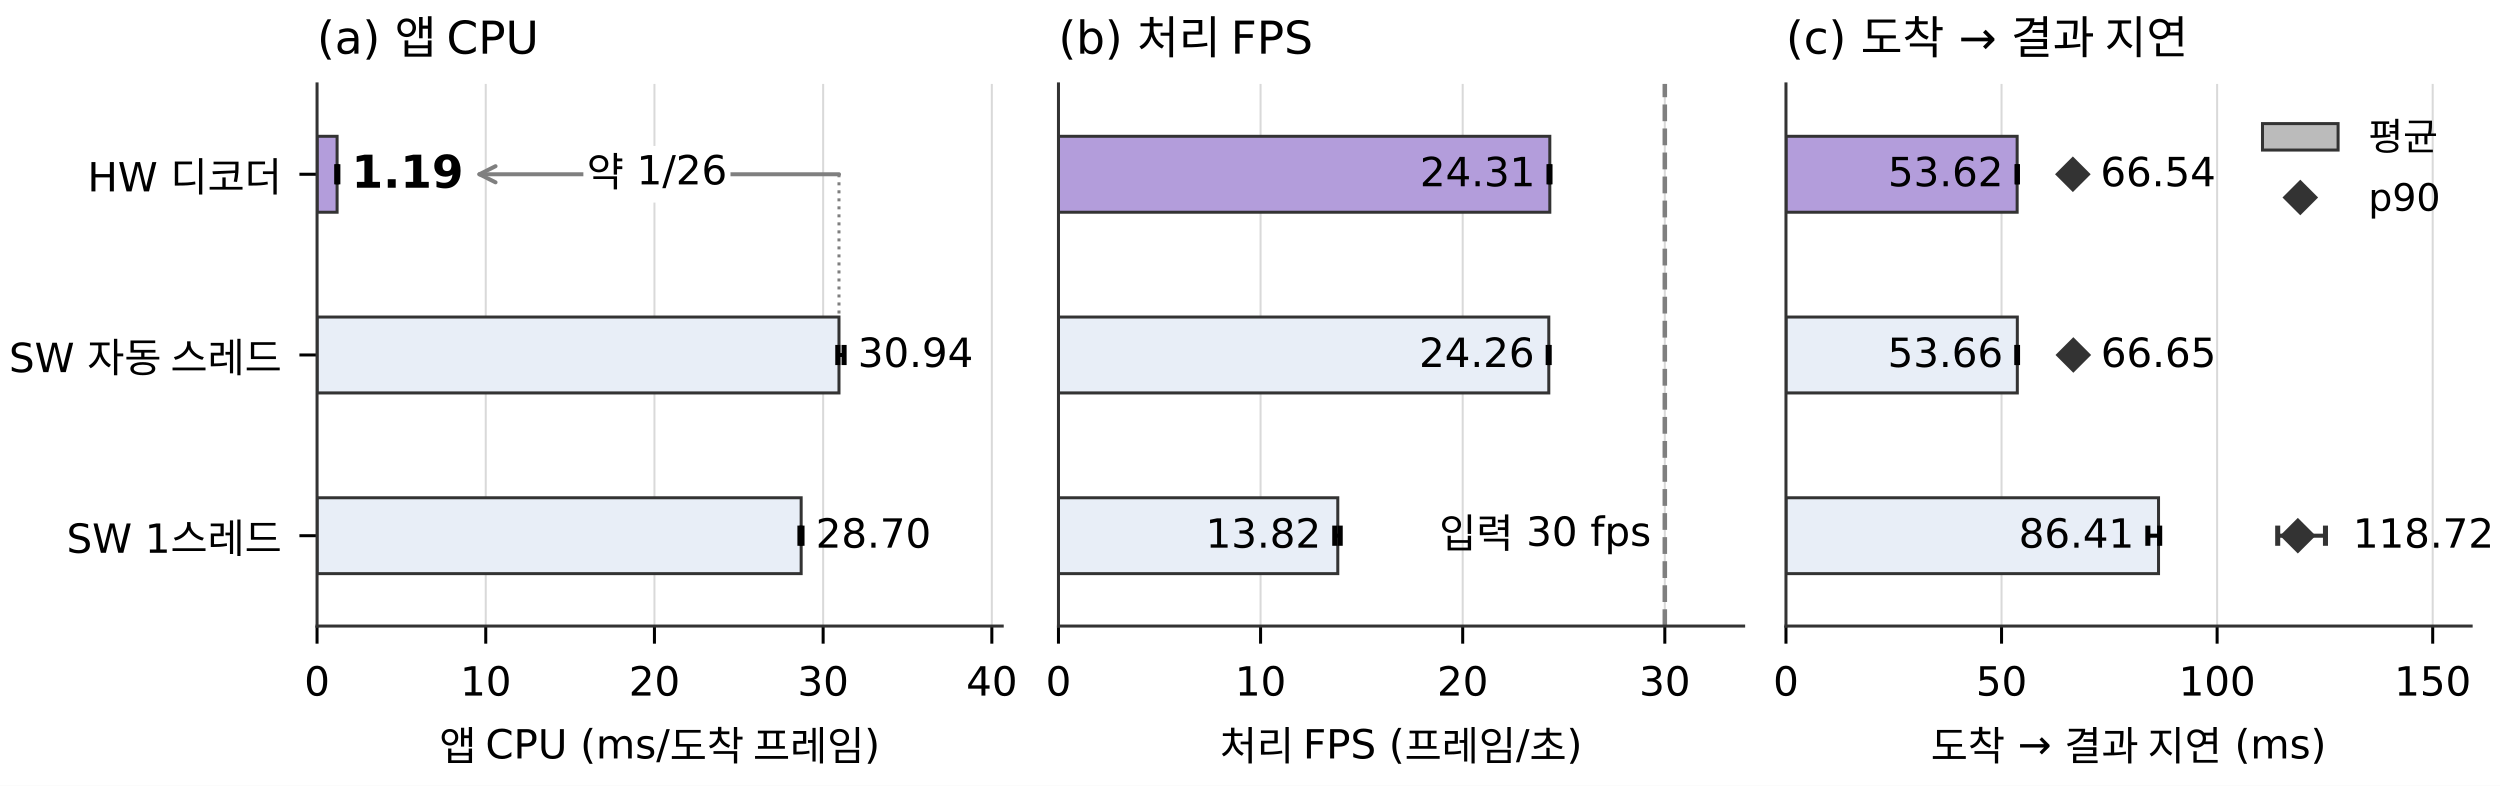
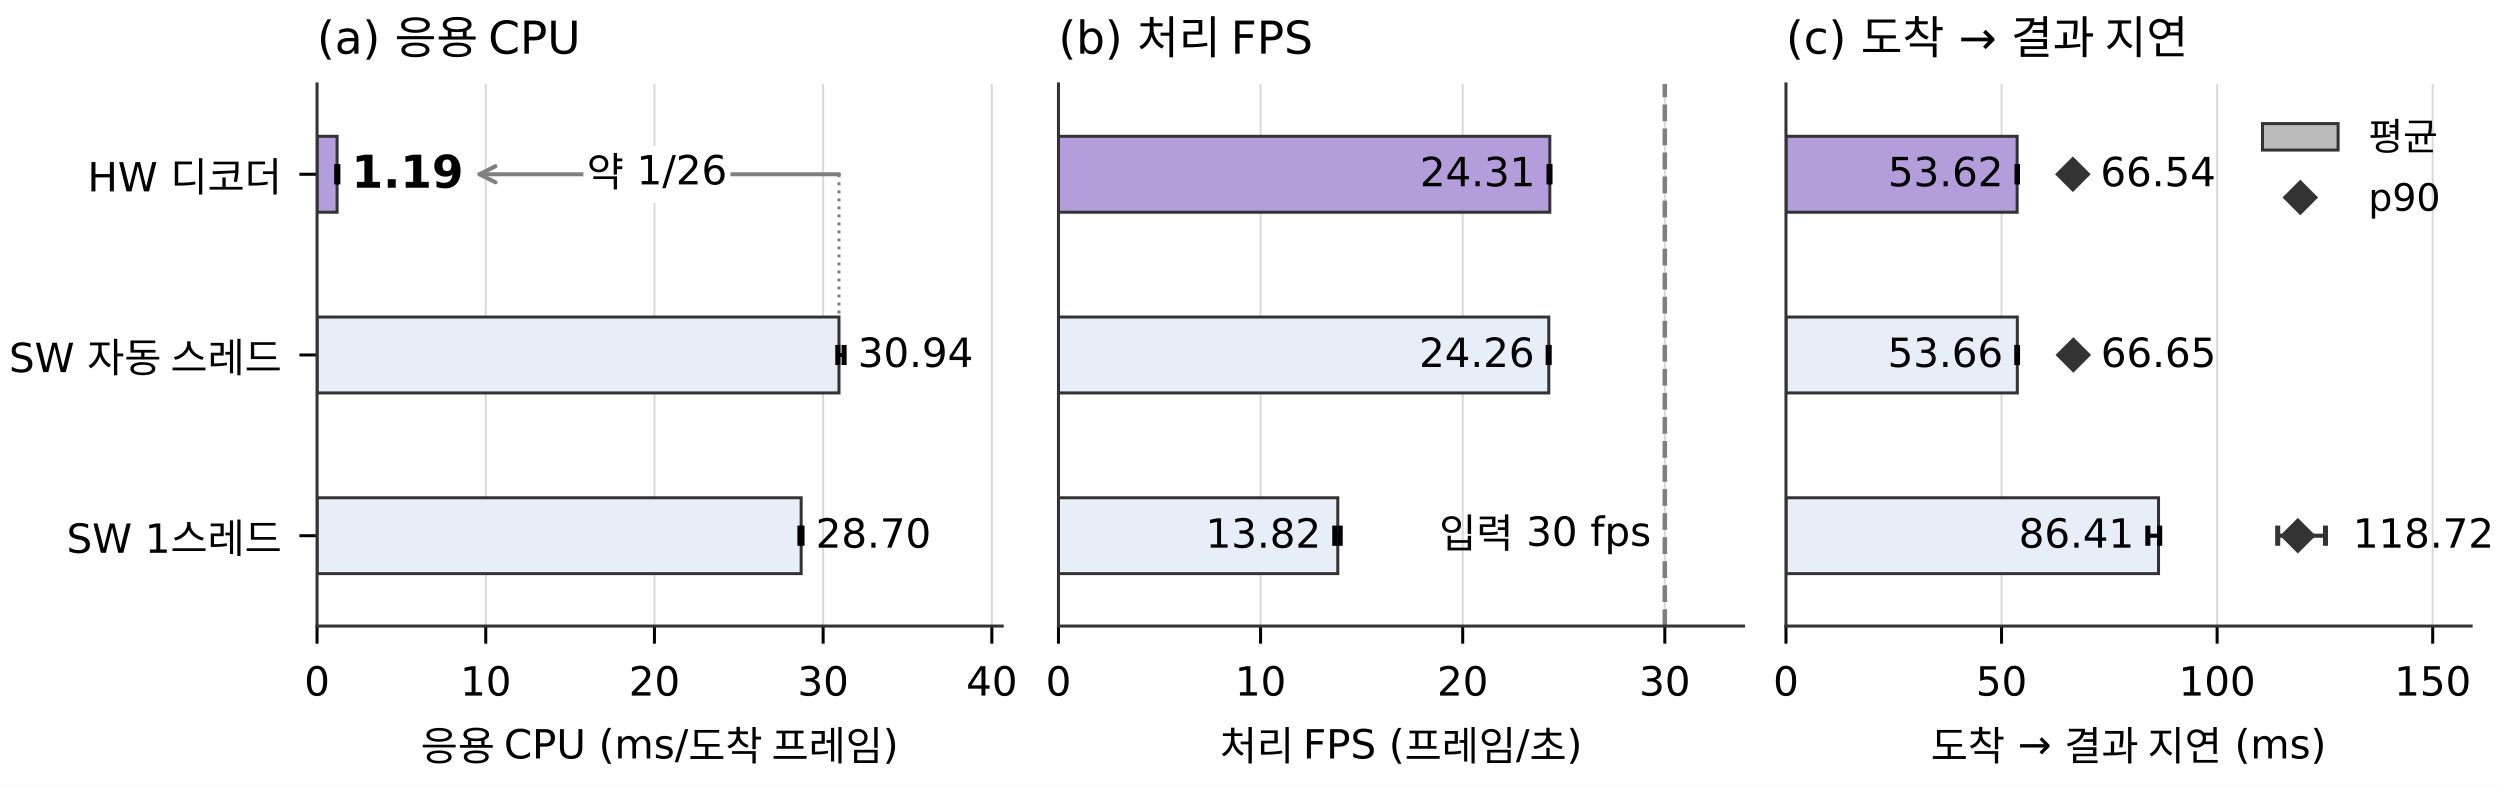
<svg xmlns="http://www.w3.org/2000/svg" xmlns:xlink="http://www.w3.org/1999/xlink" width="496.063pt" height="155.906pt" viewBox="0 0 496.063 155.906" version="1.1">
  <defs>
    <style type="text/css">*{stroke-linejoin: round; stroke-linecap: butt}</style>
  </defs>
  <g id="figure_1">
    <g id="patch_1">
      <path d="M 0 155.906  L 496.063 155.906  L 496.063 0  L 0 0  z " style="fill: #ffffff" />
    </g>
    <g id="axes_1">
      <g id="patch_2">
        <path d="M 62.911 124.225  L 198.866 124.225  L 198.866 16.65  L 62.911 16.65  z " style="fill: #ffffff" />
      </g>
      <g id="matplotlib.axis_1">
        <g id="xtick_1">
          <g id="line2d_1">
            <path d="M 62.911 124.225  L 62.911 16.65  " clip-path="url(#c8441ae3c97)" style="fill: none; stroke: #d9d9d9; stroke-width: 0.4; stroke-linecap: square" />
          </g>
          <g id="line2d_2">
            <defs>
              <path id="mfd4e453d5d" d="M 0 0  L 0 3.5  " style="stroke: #000000; stroke-width: 0.6" />
            </defs>
            <g>
              <use xlink:href="#mfd4e453d5d" x="62.911" y="124.225" style="stroke: #000000; stroke-width: 0.6" />
            </g>
          </g>
          <g id="text_1">
            <text style="font-size: 8px; font-family: 'NanumSquare', 'UnDotum', 'DejaVu Sans'; text-anchor: middle" x="62.911" y="138.025" transform="rotate(-0 62.91149 138.0253)">0</text>
          </g>
        </g>
        <g id="xtick_2">
          <g id="line2d_3">
            <path d="M 96.385 124.225  L 96.385 16.65  " clip-path="url(#c8441ae3c97)" style="fill: none; stroke: #d9d9d9; stroke-width: 0.4; stroke-linecap: square" />
          </g>
          <g id="line2d_4">
            <g>
              <use xlink:href="#mfd4e453d5d" x="96.385" y="124.225" style="stroke: #000000; stroke-width: 0.6" />
            </g>
          </g>
          <g id="text_2">
            <text style="font-size: 8px; font-family: 'NanumSquare', 'UnDotum', 'DejaVu Sans'; text-anchor: middle" x="96.385" y="138.025" transform="rotate(-0 96.38479 138.0253)">10</text>
          </g>
        </g>
        <g id="xtick_3">
          <g id="line2d_5">
            <path d="M 129.858 124.225  L 129.858 16.65  " clip-path="url(#c8441ae3c97)" style="fill: none; stroke: #d9d9d9; stroke-width: 0.4; stroke-linecap: square" />
          </g>
          <g id="line2d_6">
            <g>
              <use xlink:href="#mfd4e453d5d" x="129.858" y="124.225" style="stroke: #000000; stroke-width: 0.6" />
            </g>
          </g>
          <g id="text_3">
            <text style="font-size: 8px; font-family: 'NanumSquare', 'UnDotum', 'DejaVu Sans'; text-anchor: middle" x="129.858" y="138.025" transform="rotate(-0 129.8581 138.0253)">20</text>
          </g>
        </g>
        <g id="xtick_4">
          <g id="line2d_7">
            <path d="M 163.331 124.225  L 163.331 16.65  " clip-path="url(#c8441ae3c97)" style="fill: none; stroke: #d9d9d9; stroke-width: 0.4; stroke-linecap: square" />
          </g>
          <g id="line2d_8">
            <g>
              <use xlink:href="#mfd4e453d5d" x="163.331" y="124.225" style="stroke: #000000; stroke-width: 0.6" />
            </g>
          </g>
          <g id="text_4">
            <text style="font-size: 8px; font-family: 'NanumSquare', 'UnDotum', 'DejaVu Sans'; text-anchor: middle" x="163.331" y="138.025" transform="rotate(-0 163.3314 138.0253)">30</text>
          </g>
        </g>
        <g id="xtick_5">
          <g id="line2d_9">
            <path d="M 196.805 124.225  L 196.805 16.65  " clip-path="url(#c8441ae3c97)" style="fill: none; stroke: #d9d9d9; stroke-width: 0.4; stroke-linecap: square" />
          </g>
          <g id="line2d_10">
            <g>
              <use xlink:href="#mfd4e453d5d" x="196.805" y="124.225" style="stroke: #000000; stroke-width: 0.6" />
            </g>
          </g>
          <g id="text_5">
            <text style="font-size: 8px; font-family: 'NanumSquare', 'UnDotum', 'DejaVu Sans'; text-anchor: middle" x="196.805" y="138.025" transform="rotate(-0 196.8047 138.0253)">40</text>
          </g>
        </g>
        <g id="text_6">
-           <text style="font-size: 8px; font-family: 'NanumSquare', 'UnDotum', 'DejaVu Sans'; text-anchor: middle" x="130.889" y="150.865" transform="rotate(-0 130.8889 150.8653)">앱 CPU (ms/도착 프레임)</text>
+           <text style="font-size: 8px; font-family: 'NanumSquare', 'UnDotum', 'DejaVu Sans'; text-anchor: middle" x="130.889" y="150.865" transform="rotate(-0 130.8889 150.8653)">응용 CPU (ms/도착 프레임)</text>
        </g>
      </g>
      <g id="matplotlib.axis_2">
        <g id="ytick_1">
          <g id="line2d_11">
            <defs>
              <path id="m87a8d191d4" d="M 0 0  L -3.5 0  " style="stroke: #000000; stroke-width: 0.6" />
            </defs>
            <g>
              <use xlink:href="#m87a8d191d4" x="62.911" y="34.579" style="stroke: #000000; stroke-width: 0.6" />
            </g>
          </g>
          <g id="text_7">
            <text style="font-size: 8px; font-family: 'NanumSquare', 'UnDotum', 'DejaVu Sans'; text-anchor: end" x="55.911" y="37.979" transform="rotate(-0 55.91149 37.97941)">HW 디코더</text>
          </g>
        </g>
        <g id="ytick_2">
          <g id="line2d_12">
            <g>
              <use xlink:href="#m87a8d191d4" x="62.911" y="70.438" style="stroke: #000000; stroke-width: 0.6" />
            </g>
          </g>
          <g id="text_8">
            <text style="font-size: 8px; font-family: 'NanumSquare', 'UnDotum', 'DejaVu Sans'; text-anchor: end" x="55.911" y="73.838" transform="rotate(-0 55.91149 73.83776)">SW 자동 스레드</text>
          </g>
        </g>
        <g id="ytick_3">
          <g id="line2d_13">
            <g>
              <use xlink:href="#m87a8d191d4" x="62.911" y="106.296" style="stroke: #000000; stroke-width: 0.6" />
            </g>
          </g>
          <g id="text_9">
            <text style="font-size: 8px; font-family: 'NanumSquare', 'UnDotum', 'DejaVu Sans'; text-anchor: end" x="55.911" y="109.696" transform="rotate(-0 55.91149 109.6961)">SW 1스레드</text>
          </g>
        </g>
      </g>
      <g id="patch_3">
        <path d="M 62.911 27.049  L 66.888 27.049  L 66.888 42.11  L 62.911 42.11  z " clip-path="url(#c8441ae3c97)" style="fill: #b39ddb; stroke: #333333; stroke-width: 0.6; stroke-linejoin: miter" />
      </g>
      <g id="patch_4">
        <path d="M 62.911 62.908  L 166.475 62.908  L 166.475 77.968  L 62.911 77.968  z " clip-path="url(#c8441ae3c97)" style="fill: #e8eef7; stroke: #333333; stroke-width: 0.6; stroke-linejoin: miter" />
      </g>
      <g id="patch_5">
        <path d="M 62.911 98.766  L 158.97 98.766  L 158.97 113.826  L 62.911 113.826  z " clip-path="url(#c8441ae3c97)" style="fill: #e8eef7; stroke: #333333; stroke-width: 0.6; stroke-linejoin: miter" />
      </g>
      <g id="LineCollection_1">
        <path d="M 66.811 34.579  L 67.039 34.579  " clip-path="url(#c8441ae3c97)" style="fill: none; stroke: #000000; stroke-width: 0.8" />
      </g>
      <g id="line2d_14">
        <defs>
          <path id="m09b26c27ee" d="M 0 2  L 0 -2  " style="stroke: #000000" />
        </defs>
        <g clip-path="url(#c8441ae3c97)">
          <use xlink:href="#m09b26c27ee" x="66.811" y="34.579" style="fill: #1f77b4; stroke: #000000" />
        </g>
      </g>
      <g id="line2d_15">
        <g clip-path="url(#c8441ae3c97)">
          <use xlink:href="#m09b26c27ee" x="67.039" y="34.579" style="fill: #1f77b4; stroke: #000000" />
        </g>
      </g>
      <g id="LineCollection_2">
        <path d="M 166.237 70.438  L 167.492 70.438  " clip-path="url(#c8441ae3c97)" style="fill: none; stroke: #000000; stroke-width: 0.8" />
      </g>
      <g id="line2d_16">
        <g clip-path="url(#c8441ae3c97)">
          <use xlink:href="#m09b26c27ee" x="166.237" y="70.438" style="fill: #1f77b4; stroke: #000000" />
        </g>
      </g>
      <g id="line2d_17">
        <g clip-path="url(#c8441ae3c97)">
          <use xlink:href="#m09b26c27ee" x="167.492" y="70.438" style="fill: #1f77b4; stroke: #000000" />
        </g>
      </g>
      <g id="LineCollection_3">
        <path d="M 158.725 106.296  L 159.141 106.296  " clip-path="url(#c8441ae3c97)" style="fill: none; stroke: #000000; stroke-width: 0.8" />
      </g>
      <g id="line2d_18">
        <g clip-path="url(#c8441ae3c97)">
          <use xlink:href="#m09b26c27ee" x="158.725" y="106.296" style="fill: #1f77b4; stroke: #000000" />
        </g>
      </g>
      <g id="line2d_19">
        <g clip-path="url(#c8441ae3c97)">
          <use xlink:href="#m09b26c27ee" x="159.141" y="106.296" style="fill: #1f77b4; stroke: #000000" />
        </g>
      </g>
      <g id="line2d_20">
        <path d="M 166.475 34.579  L 166.475 62.908  " clip-path="url(#c8441ae3c97)" style="fill: none; stroke-dasharray: 0.6,0.99; stroke-dashoffset: 0; stroke: #7f7f7f; stroke-width: 0.6" />
      </g>
      <g id="patch_6">
        <path d="M 62.911 124.225  L 62.911 16.65  " style="fill: none; stroke: #333333; stroke-width: 0.6; stroke-linejoin: miter; stroke-linecap: square" />
      </g>
      <g id="patch_7">
        <path d="M 62.911 124.225  L 198.866 124.225  " style="fill: none; stroke: #333333; stroke-width: 0.6; stroke-linejoin: miter; stroke-linecap: square" />
      </g>
      <g id="text_10">
        <text style="font-weight: 700; font-size: 9px; font-family: 'NanumSquare', 'UnDotum', 'DejaVu Sans'; text-anchor: start" x="69.758" y="37.257" transform="rotate(-0 69.75784 37.25691)">1.19</text>
      </g>
      <g id="text_11">
        <text style="font-size: 8px; font-family: 'NanumSquare', 'UnDotum', 'DejaVu Sans'; text-anchor: start" x="170.211" y="72.818" transform="rotate(-0 170.2112 72.81776)">30.94</text>
      </g>
      <g id="text_12">
        <text style="font-size: 8px; font-family: 'NanumSquare', 'UnDotum', 'DejaVu Sans'; text-anchor: start" x="161.86" y="108.676" transform="rotate(-0 161.8596 108.6761)">28.70</text>
      </g>
      <g id="patch_8">
        <path d="M 166.475 34.579  Q 130.352 34.579 95.124 34.579  " style="fill: none; stroke: #7f7f7f; stroke-width: 0.8; stroke-linecap: round" />
        <path d="M 98.324 36.179  L 95.124 34.579  L 98.324 32.979  " style="fill: none; stroke: #7f7f7f; stroke-width: 0.8; stroke-linecap: round" />
      </g>
      <g id="text_13">
        <g id="patch_9">
          <path d="M 115.756 40.199  L 144.948 40.199  L 144.948 28.959  L 115.756 28.959  z " style="fill: #ffffff" />
        </g>
        <text style="font-size: 8px; font-family: 'NanumSquare', 'UnDotum', 'DejaVu Sans'; text-anchor: middle" x="130.352" y="36.959" transform="rotate(-0 130.3521 36.95941)">약 1/26</text>
      </g>
      <g id="text_14">
-         <text style="font-size: 9px; font-family: 'NanumSquare', 'UnDotum', 'DejaVu Sans'; text-anchor: start" x="62.911" y="10.65" transform="rotate(-0 62.91149 10.65024)">(a) 앱 CPU</text>
+         <text style="font-size: 9px; font-family: 'NanumSquare', 'UnDotum', 'DejaVu Sans'; text-anchor: start" x="62.911" y="10.65" transform="rotate(-0 62.91149 10.65024)">(a) 응용 CPU</text>
      </g>
    </g>
    <g id="axes_2">
      <g id="patch_10">
        <path d="M 210.026 124.225  L 345.98 124.225  L 345.98 16.65  L 210.026 16.65  z " style="fill: #ffffff" />
      </g>
      <g id="matplotlib.axis_3">
        <g id="xtick_6">
          <g id="line2d_21">
            <path d="M 210.026 124.225  L 210.026 16.65  " clip-path="url(#c6e1c1a9d8f)" style="fill: none; stroke: #d9d9d9; stroke-width: 0.4; stroke-linecap: square" />
          </g>
          <g id="line2d_22">
            <g>
              <use xlink:href="#mfd4e453d5d" x="210.026" y="124.225" style="stroke: #000000; stroke-width: 0.6" />
            </g>
          </g>
          <g id="text_15">
            <text style="font-size: 8px; font-family: 'NanumSquare', 'UnDotum', 'DejaVu Sans'; text-anchor: middle" x="210.026" y="138.025" transform="rotate(-0 210.0256 138.0253)">0</text>
          </g>
        </g>
        <g id="xtick_7">
          <g id="line2d_23">
            <path d="M 250.13 124.225  L 250.13 16.65  " clip-path="url(#c6e1c1a9d8f)" style="fill: none; stroke: #d9d9d9; stroke-width: 0.4; stroke-linecap: square" />
          </g>
          <g id="line2d_24">
            <g>
              <use xlink:href="#mfd4e453d5d" x="250.13" y="124.225" style="stroke: #000000; stroke-width: 0.6" />
            </g>
          </g>
          <g id="text_16">
            <text style="font-size: 8px; font-family: 'NanumSquare', 'UnDotum', 'DejaVu Sans'; text-anchor: middle" x="250.13" y="138.025" transform="rotate(-0 250.1303 138.0253)">10</text>
          </g>
        </g>
        <g id="xtick_8">
          <g id="line2d_25">
            <path d="M 290.235 124.225  L 290.235 16.65  " clip-path="url(#c6e1c1a9d8f)" style="fill: none; stroke: #d9d9d9; stroke-width: 0.4; stroke-linecap: square" />
          </g>
          <g id="line2d_26">
            <g>
              <use xlink:href="#mfd4e453d5d" x="290.235" y="124.225" style="stroke: #000000; stroke-width: 0.6" />
            </g>
          </g>
          <g id="text_17">
            <text style="font-size: 8px; font-family: 'NanumSquare', 'UnDotum', 'DejaVu Sans'; text-anchor: middle" x="290.235" y="138.025" transform="rotate(-0 290.2349 138.0253)">20</text>
          </g>
        </g>
        <g id="xtick_9">
          <g id="line2d_27">
            <path d="M 330.34 124.225  L 330.34 16.65  " clip-path="url(#c6e1c1a9d8f)" style="fill: none; stroke: #d9d9d9; stroke-width: 0.4; stroke-linecap: square" />
          </g>
          <g id="line2d_28">
            <g>
              <use xlink:href="#mfd4e453d5d" x="330.34" y="124.225" style="stroke: #000000; stroke-width: 0.6" />
            </g>
          </g>
          <g id="text_18">
            <text style="font-size: 8px; font-family: 'NanumSquare', 'UnDotum', 'DejaVu Sans'; text-anchor: middle" x="330.34" y="138.025" transform="rotate(-0 330.3396 138.0253)">30</text>
          </g>
        </g>
        <g id="text_19">
          <text style="font-size: 8px; font-family: 'NanumSquare', 'UnDotum', 'DejaVu Sans'; text-anchor: middle" x="278.003" y="150.865" transform="rotate(-0 278.003 150.8653)">처리 FPS (프레임/초)</text>
        </g>
      </g>
      <g id="matplotlib.axis_4">
        <g id="ytick_4">
          <g id="line2d_29" />
        </g>
        <g id="ytick_5">
          <g id="line2d_30" />
        </g>
        <g id="ytick_6">
          <g id="line2d_31" />
        </g>
      </g>
      <g id="patch_11">
        <path d="M 210.026 27.049  L 307.52 27.049  L 307.52 42.11  L 210.026 42.11  z " clip-path="url(#c6e1c1a9d8f)" style="fill: #b39ddb; stroke: #333333; stroke-width: 0.6; stroke-linejoin: miter" />
      </g>
      <g id="patch_12">
        <path d="M 210.026 62.908  L 307.32 62.908  L 307.32 77.968  L 210.026 77.968  z " clip-path="url(#c6e1c1a9d8f)" style="fill: #e8eef7; stroke: #333333; stroke-width: 0.6; stroke-linejoin: miter" />
      </g>
      <g id="patch_13">
        <path d="M 210.026 98.766  L 265.45 98.766  L 265.45 113.826  L 210.026 113.826  z " clip-path="url(#c6e1c1a9d8f)" style="fill: #e8eef7; stroke: #333333; stroke-width: 0.6; stroke-linejoin: miter" />
      </g>
      <g id="LineCollection_4">
        <path d="M 307.36 34.579  L 307.56 34.579  " clip-path="url(#c6e1c1a9d8f)" style="fill: none; stroke: #000000; stroke-width: 0.8" />
      </g>
      <g id="line2d_32">
        <g clip-path="url(#c6e1c1a9d8f)">
          <use xlink:href="#m09b26c27ee" x="307.36" y="34.579" style="fill: #1f77b4; stroke: #000000" />
        </g>
      </g>
      <g id="line2d_33">
        <g clip-path="url(#c6e1c1a9d8f)">
          <use xlink:href="#m09b26c27ee" x="307.56" y="34.579" style="fill: #1f77b4; stroke: #000000" />
        </g>
      </g>
      <g id="LineCollection_5">
        <path d="M 307.199 70.438  L 307.4 70.438  " clip-path="url(#c6e1c1a9d8f)" style="fill: none; stroke: #000000; stroke-width: 0.8" />
      </g>
      <g id="line2d_34">
        <g clip-path="url(#c6e1c1a9d8f)">
          <use xlink:href="#m09b26c27ee" x="307.199" y="70.438" style="fill: #1f77b4; stroke: #000000" />
        </g>
      </g>
      <g id="line2d_35">
        <g clip-path="url(#c6e1c1a9d8f)">
          <use xlink:href="#m09b26c27ee" x="307.4" y="70.438" style="fill: #1f77b4; stroke: #000000" />
        </g>
      </g>
      <g id="LineCollection_6">
        <path d="M 264.849 106.296  L 265.932 106.296  " clip-path="url(#c6e1c1a9d8f)" style="fill: none; stroke: #000000; stroke-width: 0.8" />
      </g>
      <g id="line2d_36">
        <g clip-path="url(#c6e1c1a9d8f)">
          <use xlink:href="#m09b26c27ee" x="264.849" y="106.296" style="fill: #1f77b4; stroke: #000000" />
        </g>
      </g>
      <g id="line2d_37">
        <g clip-path="url(#c6e1c1a9d8f)">
          <use xlink:href="#m09b26c27ee" x="265.932" y="106.296" style="fill: #1f77b4; stroke: #000000" />
        </g>
      </g>
      <g id="line2d_38">
        <path d="M 330.34 124.225  L 330.34 16.65  " clip-path="url(#c6e1c1a9d8f)" style="fill: none; stroke-dasharray: 3.33,1.44; stroke-dashoffset: 0; stroke: #7f7f7f; stroke-width: 0.9" />
      </g>
      <g id="patch_14">
        <path d="M 210.026 124.225  L 210.026 16.65  " style="fill: none; stroke: #333333; stroke-width: 0.6; stroke-linejoin: miter; stroke-linecap: square" />
      </g>
      <g id="patch_15">
        <path d="M 210.026 124.225  L 345.98 124.225  " style="fill: none; stroke: #333333; stroke-width: 0.6; stroke-linejoin: miter; stroke-linecap: square" />
      </g>
      <g id="text_20">
        <text style="font-size: 8px; font-family: 'NanumSquare', 'UnDotum', 'DejaVu Sans'; text-anchor: end" x="304.641" y="36.959" transform="rotate(-0 304.6405 36.95941)">24.31</text>
      </g>
      <g id="text_21">
        <text style="font-size: 8px; font-family: 'NanumSquare', 'UnDotum', 'DejaVu Sans'; text-anchor: end" x="304.48" y="72.818" transform="rotate(-0 304.4801 72.81776)">24.26</text>
      </g>
      <g id="text_22">
        <text style="font-size: 8px; font-family: 'NanumSquare', 'UnDotum', 'DejaVu Sans'; text-anchor: end" x="262.13" y="108.676" transform="rotate(-0 262.1296 108.6761)">13.82</text>
      </g>
      <g id="text_23">
        <text style="font-size: 8px; font-family: 'NanumSquare', 'UnDotum', 'DejaVu Sans'; text-anchor: end" x="327.621" y="108.676" transform="rotate(-0 327.6205 108.6761)">입력 30 fps</text>
      </g>
      <g id="text_24">
        <text style="font-size: 9px; font-family: 'NanumSquare', 'UnDotum', 'DejaVu Sans'; text-anchor: start" x="210.026" y="10.65" transform="rotate(-0 210.0256 10.65024)">(b) 처리 FPS</text>
      </g>
    </g>
    <g id="axes_3">
      <g id="patch_16">
        <path d="M 354.381 124.225  L 490.336 124.225  L 490.336 16.65  L 354.381 16.65  z " style="fill: #ffffff" />
      </g>
      <g id="matplotlib.axis_5">
        <g id="xtick_10">
          <g id="line2d_39">
            <path d="M 354.381 124.225  L 354.381 16.65  " clip-path="url(#c2bf2d72394)" style="fill: none; stroke: #d9d9d9; stroke-width: 0.4; stroke-linecap: square" />
          </g>
          <g id="line2d_40">
            <g>
              <use xlink:href="#mfd4e453d5d" x="354.381" y="124.225" style="stroke: #000000; stroke-width: 0.6" />
            </g>
          </g>
          <g id="text_25">
            <text style="font-size: 8px; font-family: 'NanumSquare', 'UnDotum', 'DejaVu Sans'; text-anchor: middle" x="354.381" y="138.025" transform="rotate(-0 354.3809 138.0253)">0</text>
          </g>
        </g>
        <g id="xtick_11">
          <g id="line2d_41">
            <path d="M 397.157 124.225  L 397.157 16.65  " clip-path="url(#c2bf2d72394)" style="fill: none; stroke: #d9d9d9; stroke-width: 0.4; stroke-linecap: square" />
          </g>
          <g id="line2d_42">
            <g>
              <use xlink:href="#mfd4e453d5d" x="397.157" y="124.225" style="stroke: #000000; stroke-width: 0.6" />
            </g>
          </g>
          <g id="text_26">
            <text style="font-size: 8px; font-family: 'NanumSquare', 'UnDotum', 'DejaVu Sans'; text-anchor: middle" x="397.157" y="138.025" transform="rotate(-0 397.1568 138.0253)">50</text>
          </g>
        </g>
        <g id="xtick_12">
          <g id="line2d_43">
            <path d="M 439.933 124.225  L 439.933 16.65  " clip-path="url(#c2bf2d72394)" style="fill: none; stroke: #d9d9d9; stroke-width: 0.4; stroke-linecap: square" />
          </g>
          <g id="line2d_44">
            <g>
              <use xlink:href="#mfd4e453d5d" x="439.933" y="124.225" style="stroke: #000000; stroke-width: 0.6" />
            </g>
          </g>
          <g id="text_27">
            <text style="font-size: 8px; font-family: 'NanumSquare', 'UnDotum', 'DejaVu Sans'; text-anchor: middle" x="439.933" y="138.025" transform="rotate(-0 439.9328 138.0253)">100</text>
          </g>
        </g>
        <g id="xtick_13">
          <g id="line2d_45">
            <path d="M 482.709 124.225  L 482.709 16.65  " clip-path="url(#c2bf2d72394)" style="fill: none; stroke: #d9d9d9; stroke-width: 0.4; stroke-linecap: square" />
          </g>
          <g id="line2d_46">
            <g>
              <use xlink:href="#mfd4e453d5d" x="482.709" y="124.225" style="stroke: #000000; stroke-width: 0.6" />
            </g>
          </g>
          <g id="text_28">
            <text style="font-size: 8px; font-family: 'NanumSquare', 'UnDotum', 'DejaVu Sans'; text-anchor: middle" x="482.709" y="138.025" transform="rotate(-0 482.7087 138.0253)">150</text>
          </g>
        </g>
        <g id="text_29">
          <text style="font-size: 8px; font-family: 'NanumSquare', 'UnDotum', 'DejaVu Sans'; text-anchor: middle" x="422.358" y="150.865" transform="rotate(-0 422.3583 150.8653)">도착 → 결과 지연 (ms)</text>
        </g>
      </g>
      <g id="matplotlib.axis_6">
        <g id="ytick_7">
          <g id="line2d_47" />
        </g>
        <g id="ytick_8">
          <g id="line2d_48" />
        </g>
        <g id="ytick_9">
          <g id="line2d_49" />
        </g>
      </g>
      <g id="patch_17">
        <path d="M 354.381 27.049  L 400.254 27.049  L 400.254 42.11  L 354.381 42.11  z " clip-path="url(#c2bf2d72394)" style="fill: #b39ddb; stroke: #333333; stroke-width: 0.6; stroke-linejoin: miter" />
      </g>
      <g id="patch_18">
        <path d="M 354.381 62.908  L 400.288 62.908  L 400.288 77.968  L 354.381 77.968  z " clip-path="url(#c2bf2d72394)" style="fill: #e8eef7; stroke: #333333; stroke-width: 0.6; stroke-linejoin: miter" />
      </g>
      <g id="patch_19">
        <path d="M 354.381 98.766  L 428.306 98.766  L 428.306 113.826  L 354.381 113.826  z " clip-path="url(#c2bf2d72394)" style="fill: #e8eef7; stroke: #333333; stroke-width: 0.6; stroke-linejoin: miter" />
      </g>
      <g id="LineCollection_7">
        <path d="M 400.237 34.579  L 400.305 34.579  " clip-path="url(#c2bf2d72394)" style="fill: none; stroke: #000000; stroke-width: 0.8" />
      </g>
      <g id="line2d_50">
        <g clip-path="url(#c2bf2d72394)">
          <use xlink:href="#m09b26c27ee" x="400.237" y="34.579" style="fill: #1f77b4; stroke: #000000" />
        </g>
      </g>
      <g id="line2d_51">
        <g clip-path="url(#c2bf2d72394)">
          <use xlink:href="#m09b26c27ee" x="400.305" y="34.579" style="fill: #1f77b4; stroke: #000000" />
        </g>
      </g>
      <g id="LineCollection_8">
        <path d="M 411.247 34.579  L 411.333 34.579  " clip-path="url(#c2bf2d72394)" style="fill: none; stroke: #333333; stroke-width: 0.8" />
      </g>
      <g id="line2d_52">
        <defs>
          <path id="m05d2255916" d="M 0 2  L 0 -2  " style="stroke: #333333" />
        </defs>
        <g clip-path="url(#c2bf2d72394)">
          <use xlink:href="#m05d2255916" x="411.247" y="34.579" style="fill: #333333; stroke: #333333" />
        </g>
      </g>
      <g id="line2d_53">
        <g clip-path="url(#c2bf2d72394)">
          <use xlink:href="#m05d2255916" x="411.333" y="34.579" style="fill: #333333; stroke: #333333" />
        </g>
      </g>
      <g id="LineCollection_9">
        <path d="M 400.177 70.438  L 400.331 70.438  " clip-path="url(#c2bf2d72394)" style="fill: none; stroke: #000000; stroke-width: 0.8" />
      </g>
      <g id="line2d_54">
        <g clip-path="url(#c2bf2d72394)">
          <use xlink:href="#m09b26c27ee" x="400.177" y="70.438" style="fill: #1f77b4; stroke: #000000" />
        </g>
      </g>
      <g id="line2d_55">
        <g clip-path="url(#c2bf2d72394)">
          <use xlink:href="#m09b26c27ee" x="400.331" y="70.438" style="fill: #1f77b4; stroke: #000000" />
        </g>
      </g>
      <g id="LineCollection_10">
        <path d="M 411.333 70.438  L 411.418 70.438  " clip-path="url(#c2bf2d72394)" style="fill: none; stroke: #333333; stroke-width: 0.8" />
      </g>
      <g id="line2d_56">
        <g clip-path="url(#c2bf2d72394)">
          <use xlink:href="#m05d2255916" x="411.333" y="70.438" style="fill: #333333; stroke: #333333" />
        </g>
      </g>
      <g id="line2d_57">
        <g clip-path="url(#c2bf2d72394)">
          <use xlink:href="#m05d2255916" x="411.418" y="70.438" style="fill: #333333; stroke: #333333" />
        </g>
      </g>
      <g id="LineCollection_11">
        <path d="M 426.185 106.296  L 428.537 106.296  " clip-path="url(#c2bf2d72394)" style="fill: none; stroke: #000000; stroke-width: 0.8" />
      </g>
      <g id="line2d_58">
        <g clip-path="url(#c2bf2d72394)">
          <use xlink:href="#m09b26c27ee" x="426.185" y="106.296" style="fill: #1f77b4; stroke: #000000" />
        </g>
      </g>
      <g id="line2d_59">
        <g clip-path="url(#c2bf2d72394)">
          <use xlink:href="#m09b26c27ee" x="428.537" y="106.296" style="fill: #1f77b4; stroke: #000000" />
        </g>
      </g>
      <g id="LineCollection_12">
        <path d="M 451.953 106.296  L 461.432 106.296  " clip-path="url(#c2bf2d72394)" style="fill: none; stroke: #333333; stroke-width: 0.8" />
      </g>
      <g id="line2d_60">
        <g clip-path="url(#c2bf2d72394)">
          <use xlink:href="#m05d2255916" x="451.953" y="106.296" style="fill: #333333; stroke: #333333" />
        </g>
      </g>
      <g id="line2d_61">
        <g clip-path="url(#c2bf2d72394)">
          <use xlink:href="#m05d2255916" x="461.432" y="106.296" style="fill: #333333; stroke: #333333" />
        </g>
      </g>
      <g id="line2d_62">
        <defs>
          <path id="m38a368ca62" d="M -0 2.828  L 2.828 0  L 0 -2.828  L -2.828 -0  z " style="stroke: #333333; stroke-linejoin: miter" />
        </defs>
        <g clip-path="url(#c2bf2d72394)">
          <use xlink:href="#m38a368ca62" x="411.307" y="34.579" style="fill: #333333; stroke: #333333; stroke-linejoin: miter" />
        </g>
      </g>
      <g id="line2d_63">
        <g clip-path="url(#c2bf2d72394)">
          <use xlink:href="#m38a368ca62" x="411.401" y="70.438" style="fill: #333333; stroke: #333333; stroke-linejoin: miter" />
        </g>
      </g>
      <g id="line2d_64">
        <g clip-path="url(#c2bf2d72394)">
          <use xlink:href="#m38a368ca62" x="455.948" y="106.296" style="fill: #333333; stroke: #333333; stroke-linejoin: miter" />
        </g>
      </g>
      <g id="patch_20">
        <path d="M 354.381 124.225  L 354.381 16.65  " style="fill: none; stroke: #333333; stroke-width: 0.6; stroke-linejoin: miter; stroke-linecap: square" />
      </g>
      <g id="patch_21">
        <path d="M 354.381 124.225  L 490.336 124.225  " style="fill: none; stroke: #333333; stroke-width: 0.6; stroke-linejoin: miter; stroke-linecap: square" />
      </g>
      <g id="text_30">
        <text style="font-size: 8px; font-family: 'NanumSquare', 'UnDotum', 'DejaVu Sans'; text-anchor: end" x="397.518" y="36.959" transform="rotate(-0 397.5176 36.95941)">53.62</text>
      </g>
      <g id="text_31">
        <text style="font-size: 8px; font-family: 'NanumSquare', 'UnDotum', 'DejaVu Sans'; text-anchor: start" x="416.771" y="36.959" transform="rotate(-0 416.771 36.95941)">66.54</text>
      </g>
      <g id="text_32">
        <text style="font-size: 8px; font-family: 'NanumSquare', 'UnDotum', 'DejaVu Sans'; text-anchor: end" x="397.458" y="72.818" transform="rotate(-0 397.4577 72.81776)">53.66</text>
      </g>
      <g id="text_33">
        <text style="font-size: 8px; font-family: 'NanumSquare', 'UnDotum', 'DejaVu Sans'; text-anchor: start" x="416.857" y="72.818" transform="rotate(-0 416.8565 72.81776)">66.65</text>
      </g>
      <g id="text_34">
        <text style="font-size: 8px; font-family: 'NanumSquare', 'UnDotum', 'DejaVu Sans'; text-anchor: end" x="423.465" y="108.676" transform="rotate(-0 423.4655 108.6761)">86.41</text>
      </g>
      <g id="text_35">
        <text style="font-size: 8px; font-family: 'NanumSquare', 'UnDotum', 'DejaVu Sans'; text-anchor: start" x="466.87" y="108.676" transform="rotate(-0 466.8701 108.6761)">118.72</text>
      </g>
      <g id="text_36">
        <text style="font-size: 9px; font-family: 'NanumSquare', 'UnDotum', 'DejaVu Sans'; text-anchor: start" x="354.381" y="10.65" transform="rotate(-0 354.3809 10.65024)">(c) 도착 → 결과 지연</text>
      </g>
      <g id="legend_1">
        <g id="patch_22">
          <path d="M 448.936 29.775  L 463.936 29.775  L 463.936 24.525  L 448.936 24.525  z " style="fill: #bbbbbb; stroke: #333333; stroke-width: 0.6; stroke-linejoin: miter" />
        </g>
        <g id="text_37">
          <text style="font-size: 7.5px; font-family: 'NanumSquare', 'UnDotum', 'DejaVu Sans'; text-anchor: start" x="469.936" y="29.775" transform="rotate(-0 469.9357 29.77524)">평균</text>
        </g>
        <g id="line2d_65">
          <g>
            <use xlink:href="#m38a368ca62" x="456.436" y="39.188" style="fill: #333333; stroke: #333333; stroke-linejoin: miter" />
          </g>
        </g>
        <g id="text_38">
          <text style="font-size: 7.5px; font-family: 'NanumSquare', 'UnDotum', 'DejaVu Sans'; text-anchor: start" x="469.936" y="41.813" transform="rotate(-0 469.9357 41.81274)">p90</text>
        </g>
      </g>
    </g>
  </g>
  <defs>
    <clipPath id="c8441ae3c97">
      <rect x="62.911" y="16.65" width="135.955" height="107.575" />
    </clipPath>
    <clipPath id="c6e1c1a9d8f">
      <rect x="210.026" y="16.65" width="135.955" height="107.575" />
    </clipPath>
    <clipPath id="c2bf2d72394">
      <rect x="354.381" y="16.65" width="135.955" height="107.575" />
    </clipPath>
  </defs>
</svg>
